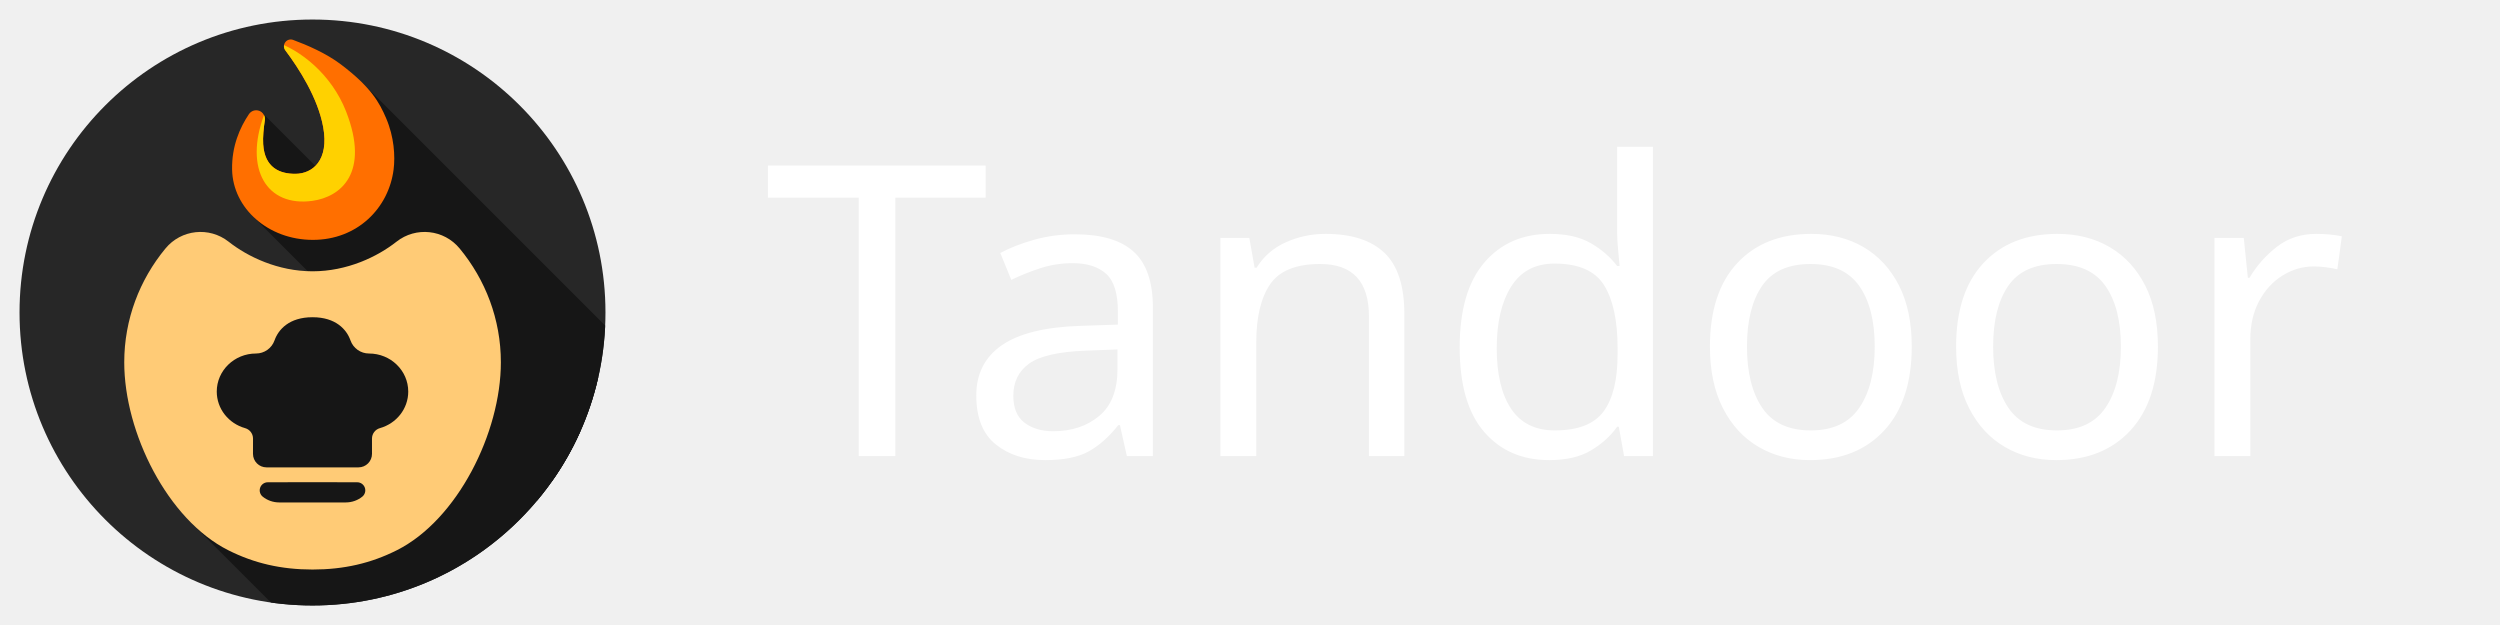
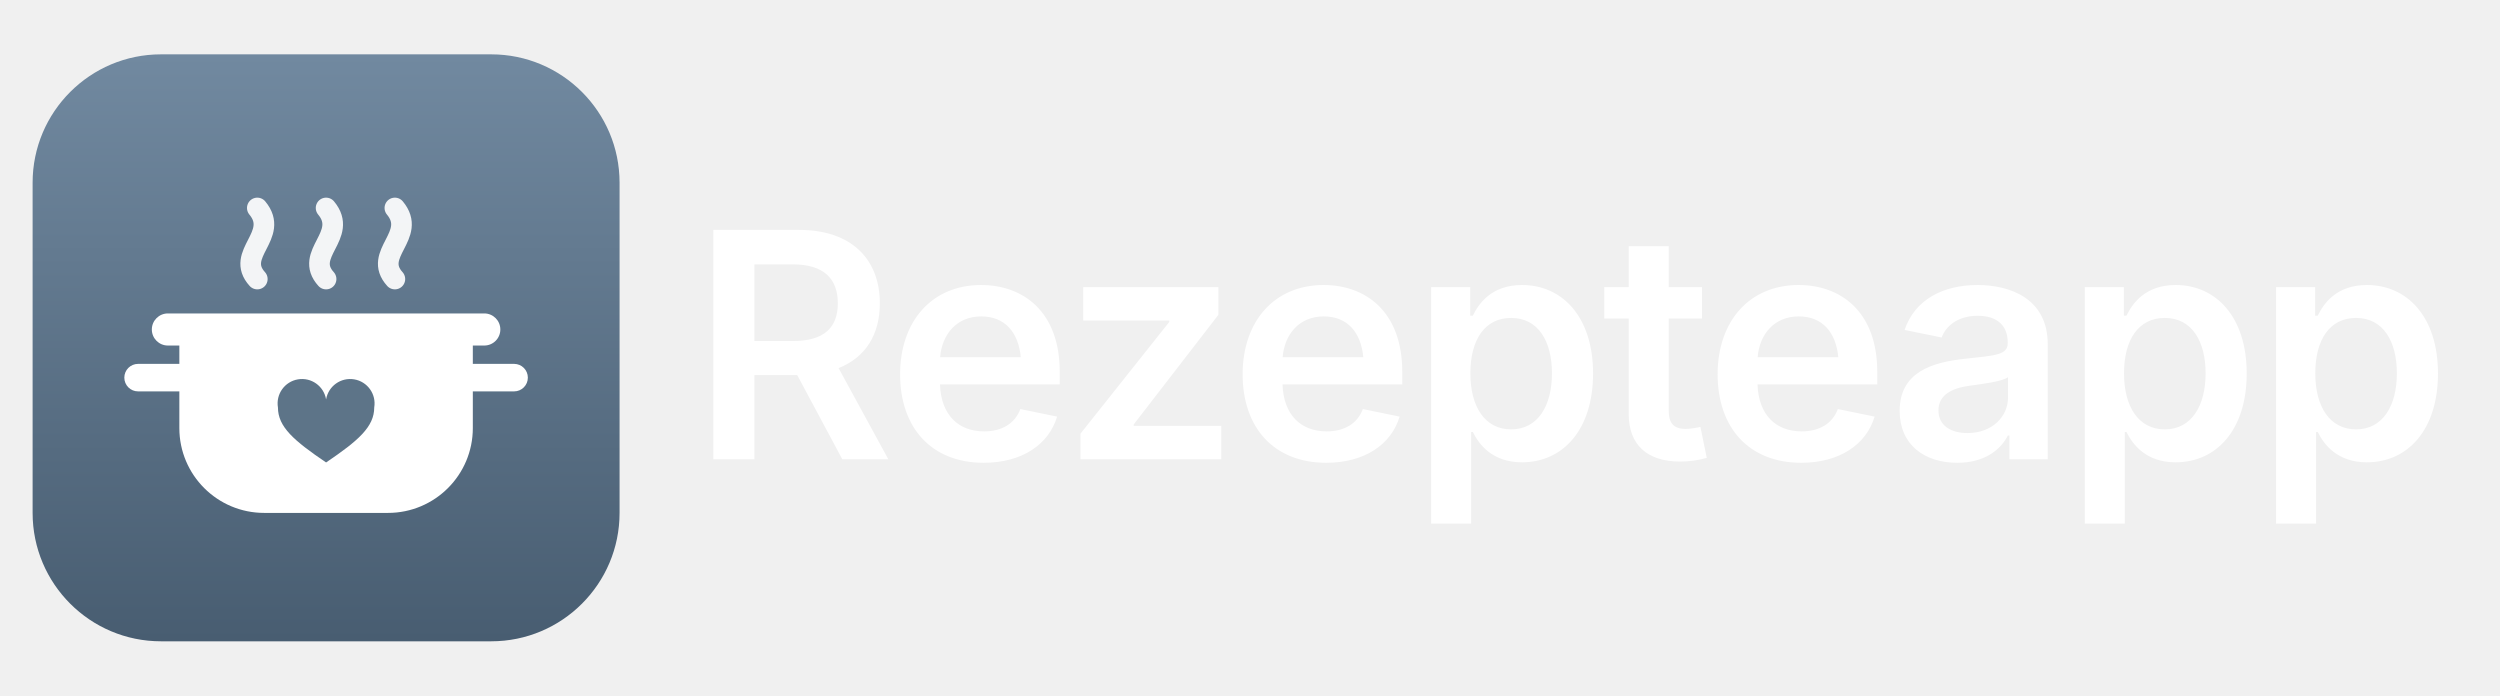
- <svg xmlns="http://www.w3.org/2000/svg" width="2048" height="512" viewBox="0 0 2048 512" version="1.1" xml:space="preserve" style="clip-rule:evenodd;fill-rule:evenodd;stroke-linejoin:round;stroke-miterlimit:2" id="svg48">
-   <g id="g880" transform="translate(0,2.5332475e-4)">
-     <g id="Logo" transform="matrix(0.637323,0,0,0.637323,-243.095,-716.725)">
-       <g id="Kreis" transform="matrix(1.44936,0,0,1.50279,387.258,1039.34)">
-         <ellipse cx="273.123" cy="324.015" rx="259.822" ry="250.584" style="fill:url(#_Linear1)" id="ellipse2" />
-         <clipPath id="_clip2">
-           <ellipse cx="273.123" cy="324.015" rx="259.822" ry="250.584" id="ellipse4" />
-         </clipPath>
-         <g clip-path="url(#_clip2)" id="g18">
-           <g id="Shadow" transform="matrix(1.10322,0,0,1.064,-5.58287,50.5786)">
-             <path d="M 156.285,427.208 389.554,660.477 668.803,495.551 374.012,200.761 Z" style="fill:#161616" id="path7" />
-             <g transform="translate(-4.22105,0.775864)" id="g11">
-               <path d="M 208.628,178.613 485.935,455.919 590.027,364.63 296.923,71.526 l -2.748,67.463 z" style="fill:#161616" id="path9" />
-             </g>
-             <g transform="translate(-85.3876,27.8512)" id="g15">
-               <path d="m 310.385,145.641 277.307,277.307 2.7,-61.591 -293.104,-293.104 -3.113,70.736 z" style="fill:#161616" id="path13" />
-             </g>
-           </g>
-         </g>
-       </g>
-       <g transform="matrix(1.471,0,0,1.471,406.537,1149.69)" id="g23">
-         <path d="m 256.049,220 c 30.173,-0.006 56.607,-12.69 73.339,-25.866 16.962,-13.38 41.511,-10.728 55.223,5.966 22.518,27.276 35.987,61.844 35.987,99.43 0,61.55 -37.994,137.571 -90.834,164.176 -22.729,11.444 -46.298,16.88 -73.666,16.893 v 0 H 256.049 256 v 0 C 228.632,480.586 205.063,475.15 182.334,463.706 129.494,437.101 91.5,361.08 91.5,299.53 c 0,-37.586 13.469,-72.154 35.987,-99.43 13.712,-16.694 38.261,-19.346 55.223,-5.966 16.732,13.176 43.166,25.86 73.339,25.866 z" style="fill:#ffcb76" id="path21" />
-       </g>
-       <g id="Flame-2" transform="matrix(0.965725,0,0,0.89175,164.497,436.391)">
-         <path d="m 604.408,844.314 c -2.427,-3.469 -2.446,-8.258 -0.046,-11.749 2.401,-3.491 6.643,-4.844 10.407,-3.319 19.101,7.623 44.064,19.383 63.438,35.206 40.319,32.929 51.343,54.955 60.345,77.639 10.656,26.852 12.233,54.589 9.963,73.989 -6.497,55.53 -48.16,101.42 -107.481,101.42 -59.321,0 -106.541,-45.45 -107.481,-101.42 -0.567,-33.708 10.432,-60.637 22.435,-79.86 2.994,-4.783 8.606,-6.751 13.621,-4.776 5.014,1.975 8.148,7.387 7.606,13.136 -1.722,12.136 -2.853,24.792 -2.283,34.904 1.931,34.216 22.239,43.016 43.151,42.806 22.288,-0.21 44.842,-19.12 36.714,-67.395 -7.107,-42.214 -32.435,-84.701 -50.389,-110.581 z" style="fill:#ff6f00" id="path25" />
-         <clipPath id="_clip3">
-           <path d="m 604.408,844.314 c -2.427,-3.469 -2.446,-8.258 -0.046,-11.749 2.401,-3.491 6.643,-4.844 10.407,-3.319 19.101,7.623 44.064,19.383 63.438,35.206 40.319,32.929 51.343,54.955 60.345,77.639 10.656,26.852 12.233,54.589 9.963,73.989 -6.497,55.53 -48.16,101.42 -107.481,101.42 -59.321,0 -106.541,-45.45 -107.481,-101.42 -0.567,-33.708 10.432,-60.637 22.435,-79.86 2.994,-4.783 8.606,-6.751 13.621,-4.776 5.014,1.975 8.148,7.387 7.606,13.136 -1.722,12.136 -2.853,24.792 -2.283,34.904 1.931,34.216 22.239,43.016 43.151,42.806 22.288,-0.21 44.842,-19.12 36.714,-67.395 -7.107,-42.214 -32.435,-84.701 -50.389,-110.581 z" id="path27" />
-         </clipPath>
-         <g clip-path="url(#_clip3)" id="g34">
-           <g transform="matrix(1.28784,-0.270602,0.285942,1.59598,247.349,825.209)" id="g32">
-             <path d="m 255.004,46.957 c 24.543,11.588 50.996,38.49 58.303,73.204 12.13,57.63 -21.736,73.628 -50.811,72.242 -46.607,-2.222 -62.302,-39.157 -31.17,-83.503 19.305,-27.499 1.337,-72.492 23.678,-61.943 z" style="fill:#ffd100" id="path30" />
-           </g>
-         </g>
-       </g>
-       <g id="Hut" transform="matrix(1.521,0,0,1.521,393.566,1149.06)">
-         <path d="m 228.197,408.524 c -5.499,0 -10.384,-1.836 -14.173,-4.905 -2.248,-1.825 -3.104,-4.867 -2.136,-7.595 0.968,-2.729 3.549,-4.552 6.444,-4.552 13.882,-0.072 37.78,-0.076 37.78,-0.076 0,0 23.897,0.004 37.779,0.076 2.895,0 5.476,1.823 6.444,4.552 0.968,2.728 0.112,5.77 -2.136,7.595 -3.789,3.069 -8.673,4.905 -14.172,4.905 z M 217.24,378.877 c -3.032,0 -5.94,-1.206 -8.082,-3.352 -2.143,-2.146 -3.344,-5.056 -3.338,-8.089 0.011,-6.317 0.022,-12.897 0.022,-12.897 0,-4.116 -2.745,-7.725 -6.711,-8.825 -13.818,-3.873 -23.931,-16.246 -23.931,-30.891 0,-17.753 14.859,-32.166 33.162,-32.166 0,0 0,0 0,0 7.039,0 13.313,-4.439 15.655,-11.076 3.226,-9.191 12.394,-19.566 31.983,-19.583 v 0 h 0.223 v 0 c 19.589,0.017 28.757,10.392 31.983,19.583 2.343,6.637 8.616,11.076 15.655,11.076 0,0 0,0 0,0 18.303,0 33.162,14.413 33.162,32.166 0,14.645 -10.112,27.018 -23.93,30.891 -3.966,1.1 -6.711,4.709 -6.712,8.825 0,0 0.005,6.588 0.01,12.908 0.003,3.031 -1.2,5.938 -3.342,8.082 -2.142,2.143 -5.048,3.348 -8.078,3.348 -19.356,0 -58.367,0 -77.731,0 z" style="fill:#161616" id="path37" />
-       </g>
+ <svg xmlns="http://www.w3.org/2000/svg" width="1840" height="512" viewBox="0 0 1840 512">
+   <g transform="translate(24,40) scale(0.84375)">
+     <defs>
+       <linearGradient id="rbg" x1="0" y1="0" x2="0" y2="1">
+         <stop offset="0" stop-color="#7189A0" />
+         <stop offset="1" stop-color="#485D71" />
+       </linearGradient>
+     </defs>
+     <rect width="512" height="512" rx="112" fill="url(#rbg)" />
+     <g fill="none" stroke="#FFFFFF" stroke-width="18" stroke-linecap="round" opacity="0.92">
+       <path d="M196 196c-20-22 20-38 0-62" />
+       <path d="M256 196c-20-22 20-38 0-62" />
+       <path d="M316 196c-20-22 20-38 0-62" />
    </g>
+     <g fill="#FFFFFF">
+       <rect x="104" y="226" width="304" height="28" rx="14" />
+       <rect x="80" y="270" width="60" height="24" rx="12" />
+       <rect x="372" y="270" width="60" height="24" rx="12" />
+       <path d="M128 248H384V326a74 74 0 0 1-74 74H202a74 74 0 0 1-74-74Z" />
+     </g>
+     <path d="M256 356c-28-19-42-31-42-48a21 21 0 0 1 42-7a21 21 0 0 1 42 7c0 17-14 29-42 48Z" fill="#5D7488" />
  </g>
-   <defs id="defs46">
-     <linearGradient id="_Linear1" x1="0" y1="0" x2="1" y2="0" gradientUnits="userSpaceOnUse" gradientTransform="matrix(2e-6,0,0,2e-6,3755.77,81.7179)">
-       <stop offset="0" style="stop-color:rgb(39,39,39);stop-opacity:1" id="stop41" />
-       <stop offset="1" style="stop-color:rgb(108,108,108);stop-opacity:1" id="stop43" />
-     </linearGradient>
-   </defs>
-   <text xml:space="preserve" style="font-style:normal;font-weight:normal;font-size:333.333px;line-height:1.25;font-family:sans-serif;fill:#ffffff;fill-opacity:1;stroke:none" x="625.778" y="373.594" id="text56">
-     <tspan id="tspan54" x="625.778" y="373.594" style="font-style:normal;font-variant:normal;font-weight:normal;font-stretch:normal;font-size:333.333px;font-family:'Maiandra GD';-inkscape-font-specification:'Maiandra GD';fill:#ffffff;fill-opacity:1">Tandoor</tspan>
-   </text>
+   <text x="508" y="338" font-family="Inter, 'Segoe UI', Roboto, Helvetica, Arial, sans-serif" font-size="232" font-weight="600" letter-spacing="-4" fill="#FFFFFF">Rezepteapp</text>
</svg>
